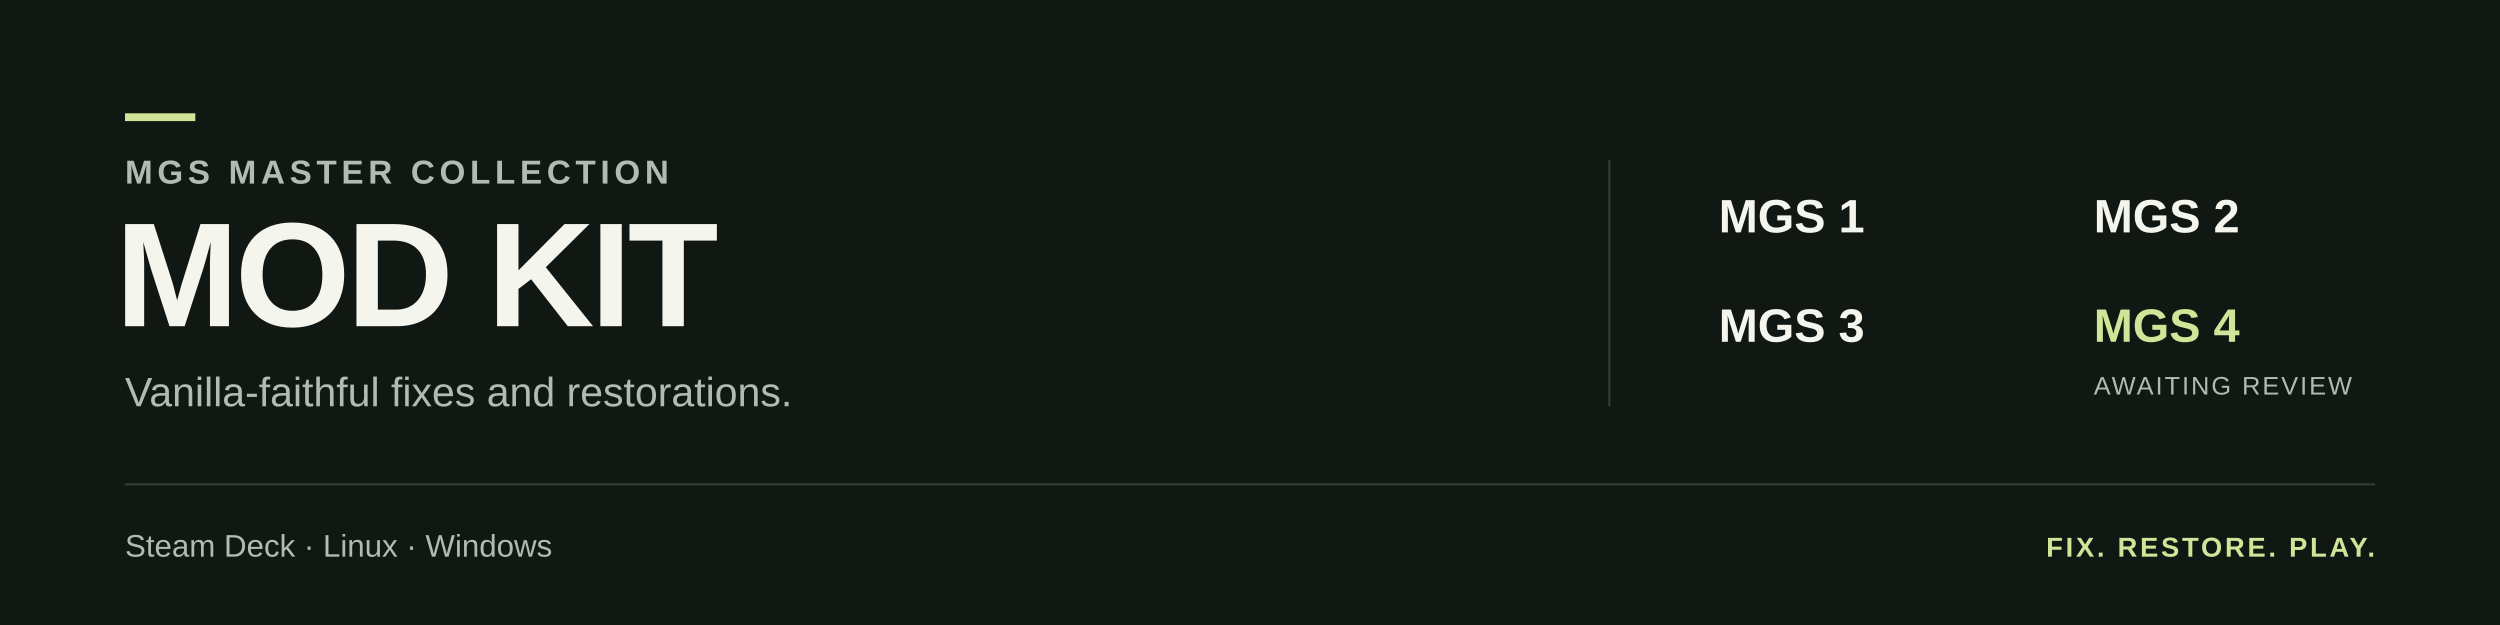
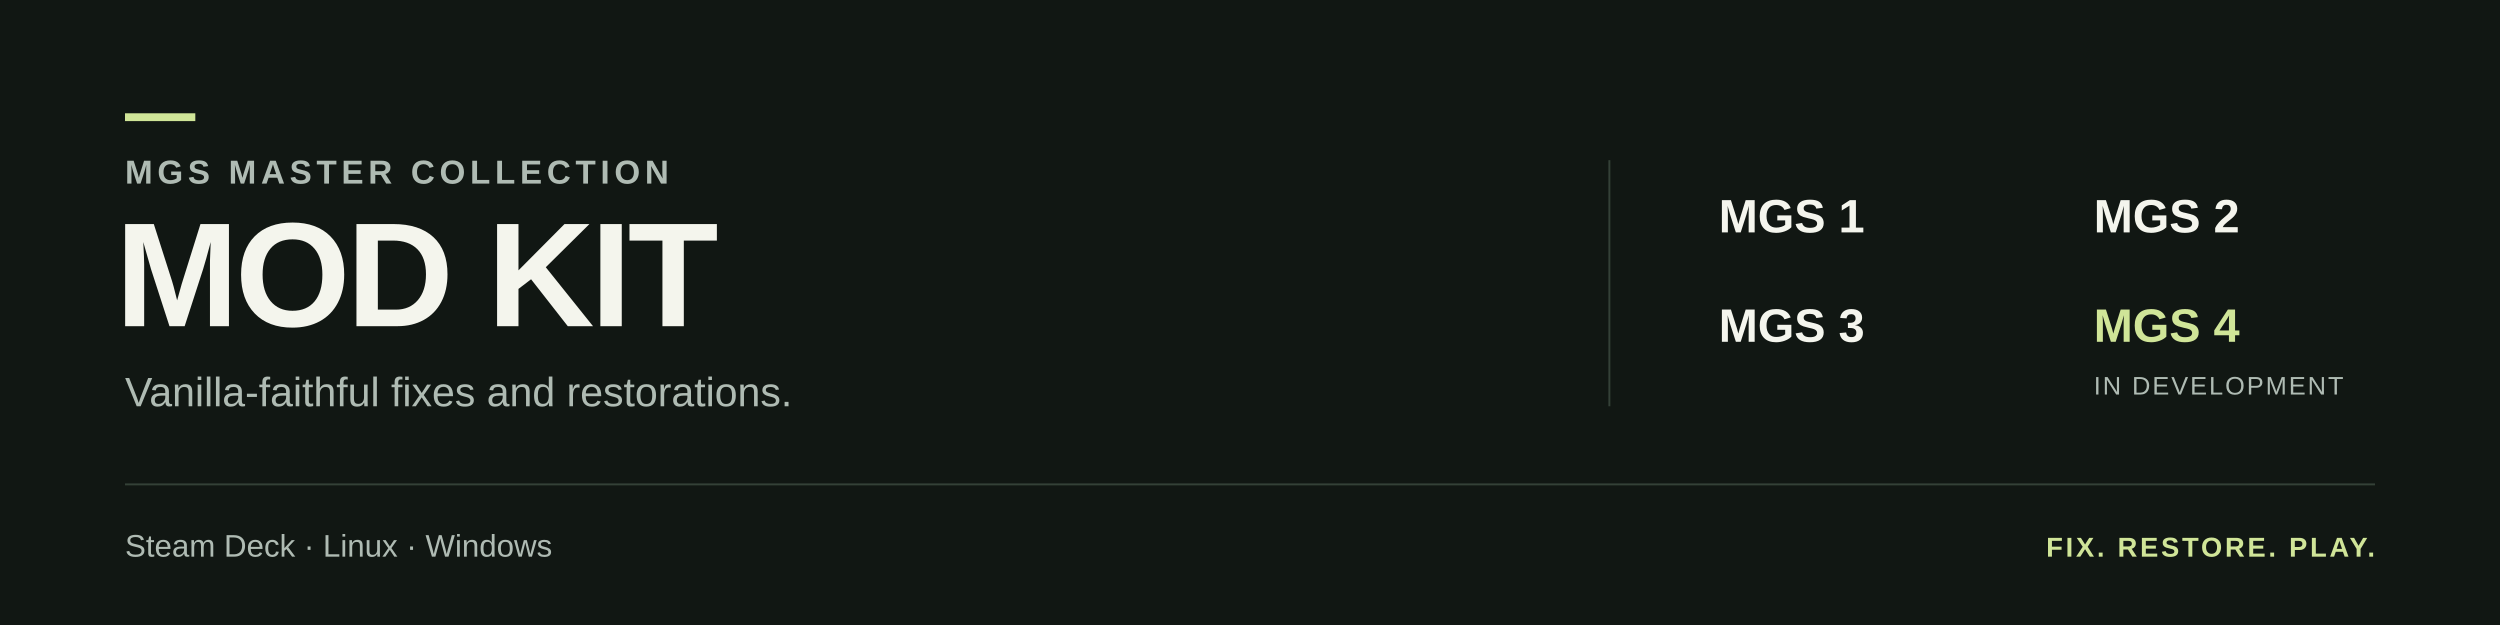
<svg xmlns="http://www.w3.org/2000/svg" width="1280" height="320" viewBox="0 0 1280 320" role="img" aria-labelledby="title description">
  <rect width="1280" height="320" fill="#111713" />
  <rect x="64" y="58" width="36" height="4" fill="#d0e598" />
  <g font-family="Arial, Helvetica, sans-serif">
    <text x="64" y="94" font-size="17" font-weight="600" letter-spacing="2.4" fill="#afbbb3">MGS MASTER COLLECTION</text>
    <text x="59" y="167" font-size="76" font-weight="800" letter-spacing="-2" fill="#f4f5ed">MOD KIT</text>
    <text x="64" y="208" font-size="21" fill="#afbbb3">Vanilla-faithful fixes and restorations.</text>
    <path d="M824 82V208" stroke="#344137" stroke-width="1" />
    <g font-size="24" font-weight="600" fill="#f4f5ed">
      <text x="880" y="119">MGS 1</text>
      <text x="1072" y="119">MGS 2</text>
      <text x="880" y="175">MGS 3</text>
      <text x="1072" y="175" fill="#d0e598">MGS 4</text>
    </g>
-     <text x="1072" y="202" font-size="13" letter-spacing="1" fill="#afbbb3">AWAITING REVIEW</text>
+     <text x="1072" y="202" font-size="13" letter-spacing="1" fill="#afbbb3">IN DEVELOPMENT</text>
    <path d="M64 248H1216" stroke="#344137" stroke-width="1" />
    <text x="64" y="285" font-size="16" fill="#afbbb3">Steam Deck · Linux · Windows</text>
    <text x="1216" y="285" text-anchor="end" font-size="14" font-weight="600" letter-spacing="1.4" fill="#d0e598">FIX. RESTORE. PLAY.</text>
  </g>
</svg>
